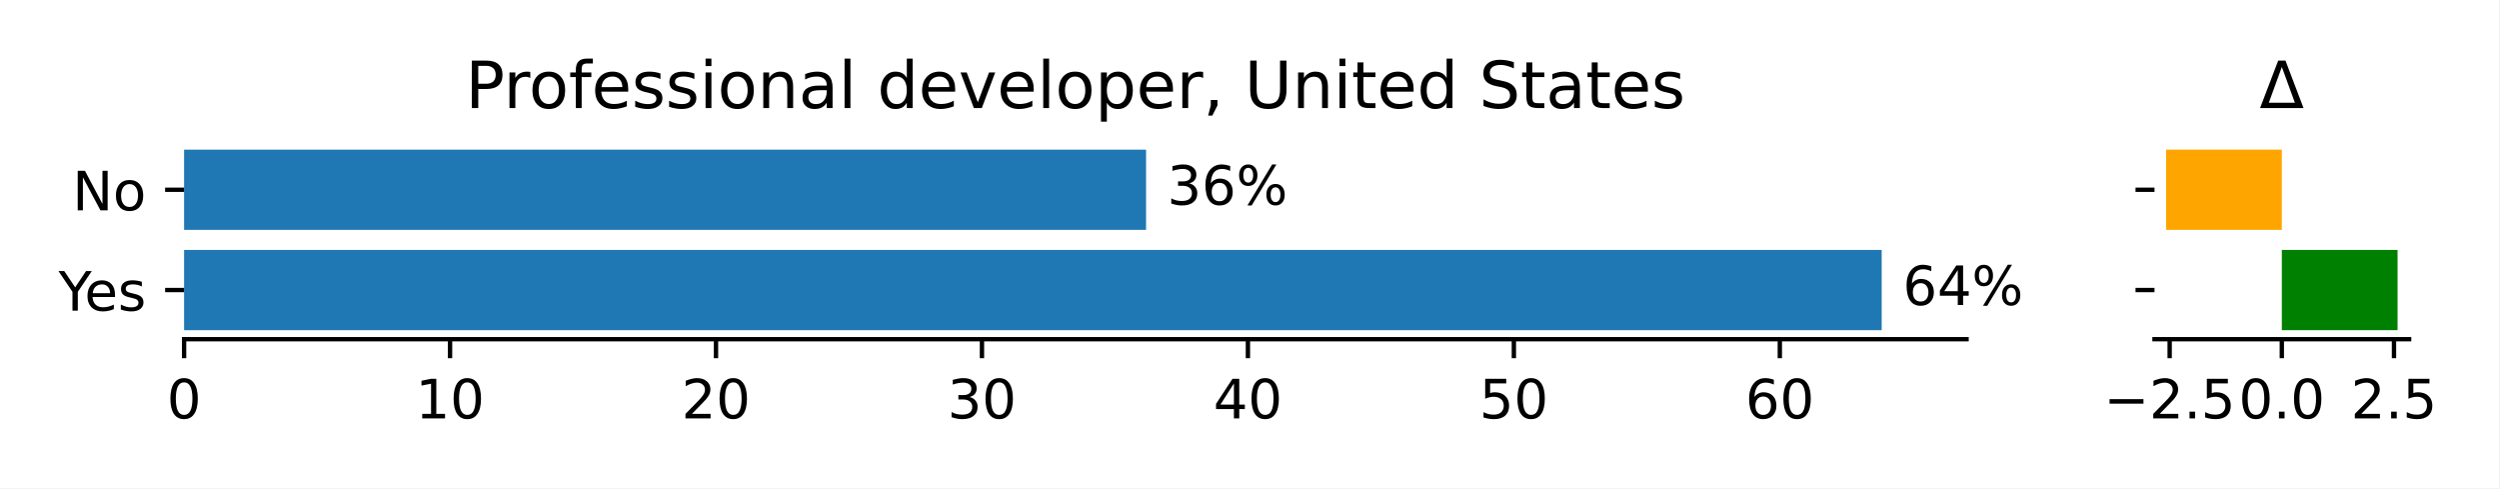
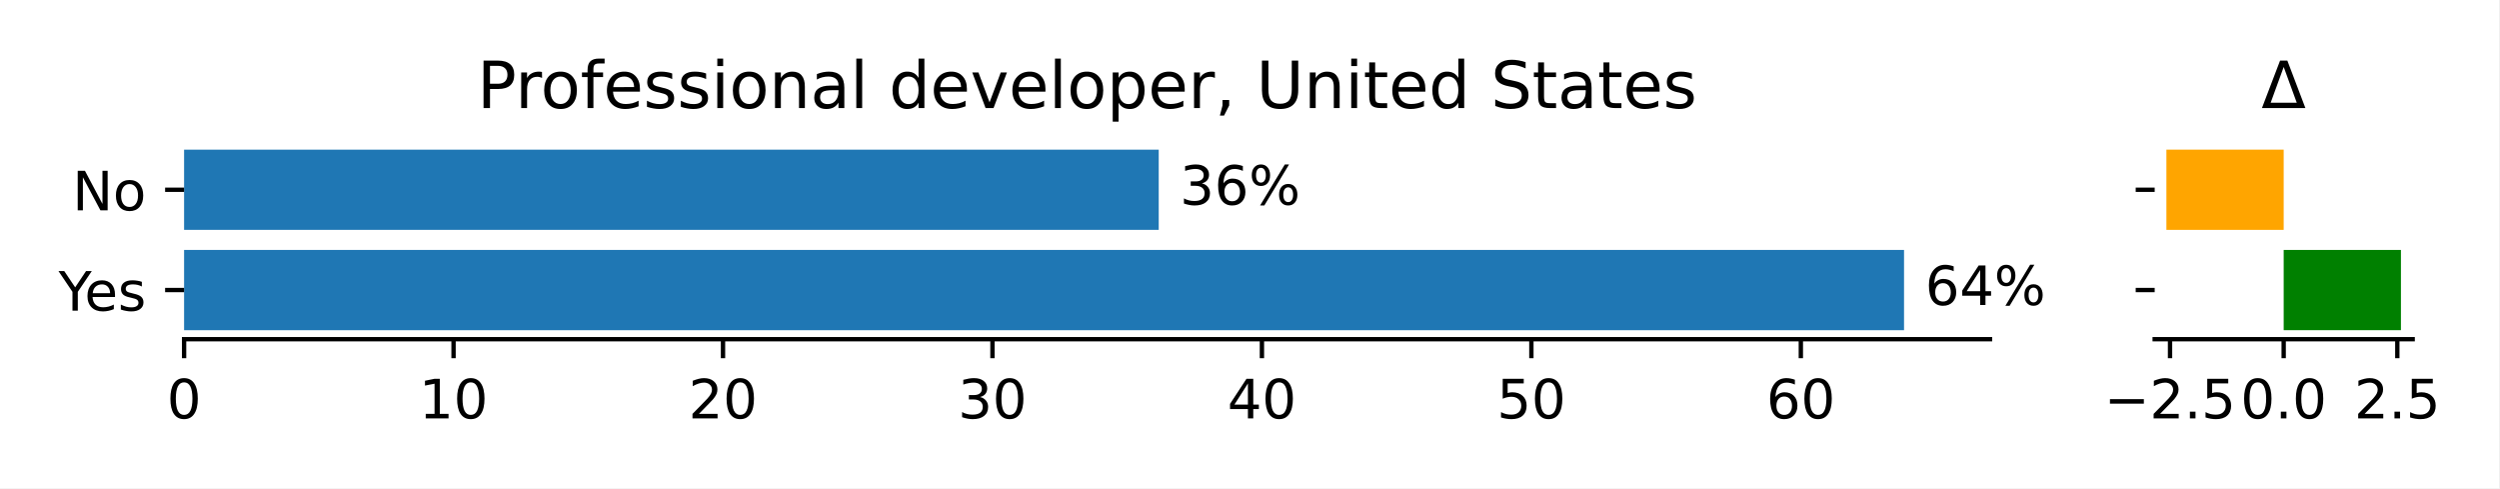
<svg xmlns="http://www.w3.org/2000/svg" xmlns:xlink="http://www.w3.org/1999/xlink" height="90pt" version="1.1" viewBox="0 0 460.8 90" width="460.8pt">
  <defs>
    <style type="text/css">*{stroke-linecap:butt;stroke-linejoin:round;}</style>
  </defs>
  <g id="figure_1">
    <g id="patch_1">
      <path d="M 0 90  L 460.8 90  L 460.8 0  L 0 0  z " style="fill:#ffffff;" />
    </g>
    <g id="axes_1">
      <g id="patch_2">
-         <path d="M 33.945 62.522  L 362.621 62.522  L 362.621 25.918  L 33.945 25.918  z " style="fill:#ffffff;" />
+         <path d="M 33.945 62.522  L 366.949 62.522  L 366.949 25.918  L 33.945 25.918  z " style="fill:#ffffff;" />
      </g>
      <g id="patch_3">
-         <path clip-path="url(#p185ebde256)" d="M 33.945 60.858  L 346.97 60.858  L 346.97 46.069  L 33.945 46.069  z " style="fill:#1f77b4;" />
+         <path clip-path="url(#p443e67b5d7)" d="M 33.945 60.858  L 351.092 60.858  L 351.092 46.069  L 33.945 46.069  z " style="fill:#1f77b4;" />
      </g>
      <g id="patch_4">
-         <path clip-path="url(#p185ebde256)" d="M 33.945 42.371  L 211.326 42.371  L 211.326 27.582  L 33.945 27.582  z " style="fill:#1f77b4;" />
+         <path clip-path="url(#p443e67b5d7)" d="M 33.945 42.371  L 213.662 42.371  L 213.662 27.582  L 33.945 27.582  z " style="fill:#1f77b4;" />
      </g>
      <g id="matplotlib.axis_1">
        <g id="xtick_1">
          <g id="line2d_1">
            <defs>
              <path d="M 0 0  L 0 3.5  " id="mc3a356a46d" style="stroke:#000000;stroke-width:0.8;" />
            </defs>
            <g>
              <use style="stroke:#000000;stroke-width:0.8;" x="33.945" xlink:href="#mc3a356a46d" y="62.522" />
            </g>
          </g>
          <g id="text_1">
            <text style="font-family:DejaVu Sans;font-size:10px;font-stretch:normal;font-style:normal;font-weight:normal;text-anchor:middle;" transform="rotate(-0, 33.94531, 77.12031)" x="33.945" y="77.12">0</text>
          </g>
        </g>
        <g id="xtick_2">
          <g id="line2d_2">
            <g>
-               <use style="stroke:#000000;stroke-width:0.8;" x="82.986" xlink:href="#mc3a356a46d" y="62.522" />
+               <use style="stroke:#000000;stroke-width:0.8;" x="83.632" xlink:href="#mc3a356a46d" y="62.522" />
            </g>
          </g>
          <g id="text_2">
-             <text style="font-family:DejaVu Sans;font-size:10px;font-stretch:normal;font-style:normal;font-weight:normal;text-anchor:middle;" transform="rotate(-0, 82.98582, 77.12031)" x="82.986" y="77.12">10</text>
+             <text style="font-family:DejaVu Sans;font-size:10px;font-stretch:normal;font-style:normal;font-weight:normal;text-anchor:middle;" transform="rotate(-0, 83.63156, 77.12031)" x="83.632" y="77.12">10</text>
          </g>
        </g>
        <g id="xtick_3">
          <g id="line2d_3">
            <g>
-               <use style="stroke:#000000;stroke-width:0.8;" x="132.026" xlink:href="#mc3a356a46d" y="62.522" />
+               <use style="stroke:#000000;stroke-width:0.8;" x="133.318" xlink:href="#mc3a356a46d" y="62.522" />
            </g>
          </g>
          <g id="text_3">
-             <text style="font-family:DejaVu Sans;font-size:10px;font-stretch:normal;font-style:normal;font-weight:normal;text-anchor:middle;" transform="rotate(-0, 132.0263, 77.12031)" x="132.026" y="77.12">20</text>
+             <text style="font-family:DejaVu Sans;font-size:10px;font-stretch:normal;font-style:normal;font-weight:normal;text-anchor:middle;" transform="rotate(-0, 133.3178, 77.12031)" x="133.318" y="77.12">20</text>
          </g>
        </g>
        <g id="xtick_4">
          <g id="line2d_4">
            <g>
-               <use style="stroke:#000000;stroke-width:0.8;" x="181.067" xlink:href="#mc3a356a46d" y="62.522" />
+               <use style="stroke:#000000;stroke-width:0.8;" x="183.004" xlink:href="#mc3a356a46d" y="62.522" />
            </g>
          </g>
          <g id="text_4">
-             <text style="font-family:DejaVu Sans;font-size:10px;font-stretch:normal;font-style:normal;font-weight:normal;text-anchor:middle;" transform="rotate(-0, 181.0668, 77.12031)" x="181.067" y="77.12">30</text>
+             <text style="font-family:DejaVu Sans;font-size:10px;font-stretch:normal;font-style:normal;font-weight:normal;text-anchor:middle;" transform="rotate(-0, 183.0041, 77.12031)" x="183.004" y="77.12">30</text>
          </g>
        </g>
        <g id="xtick_5">
          <g id="line2d_5">
            <g>
-               <use style="stroke:#000000;stroke-width:0.8;" x="230.107" xlink:href="#mc3a356a46d" y="62.522" />
+               <use style="stroke:#000000;stroke-width:0.8;" x="232.69" xlink:href="#mc3a356a46d" y="62.522" />
            </g>
          </g>
          <g id="text_5">
-             <text style="font-family:DejaVu Sans;font-size:10px;font-stretch:normal;font-style:normal;font-weight:normal;text-anchor:middle;" transform="rotate(-0, 230.1074, 77.12031)" x="230.107" y="77.12">40</text>
+             <text style="font-family:DejaVu Sans;font-size:10px;font-stretch:normal;font-style:normal;font-weight:normal;text-anchor:middle;" transform="rotate(-0, 232.6903, 77.12031)" x="232.69" y="77.12">40</text>
          </g>
        </g>
        <g id="xtick_6">
          <g id="line2d_6">
            <g>
-               <use style="stroke:#000000;stroke-width:0.8;" x="279.148" xlink:href="#mc3a356a46d" y="62.522" />
+               <use style="stroke:#000000;stroke-width:0.8;" x="282.377" xlink:href="#mc3a356a46d" y="62.522" />
            </g>
          </g>
          <g id="text_6">
-             <text style="font-family:DejaVu Sans;font-size:10px;font-stretch:normal;font-style:normal;font-weight:normal;text-anchor:middle;" transform="rotate(-0, 279.1479, 77.12031)" x="279.148" y="77.12">50</text>
+             <text style="font-family:DejaVu Sans;font-size:10px;font-stretch:normal;font-style:normal;font-weight:normal;text-anchor:middle;" transform="rotate(-0, 282.3766, 77.12031)" x="282.377" y="77.12">50</text>
          </g>
        </g>
        <g id="xtick_7">
          <g id="line2d_7">
            <g>
-               <use style="stroke:#000000;stroke-width:0.8;" x="328.188" xlink:href="#mc3a356a46d" y="62.522" />
+               <use style="stroke:#000000;stroke-width:0.8;" x="332.063" xlink:href="#mc3a356a46d" y="62.522" />
            </g>
          </g>
          <g id="text_7">
-             <text style="font-family:DejaVu Sans;font-size:10px;font-stretch:normal;font-style:normal;font-weight:normal;text-anchor:middle;" transform="rotate(-0, 328.1884, 77.12031)" x="328.188" y="77.12">60</text>
+             <text style="font-family:DejaVu Sans;font-size:10px;font-stretch:normal;font-style:normal;font-weight:normal;text-anchor:middle;" transform="rotate(-0, 332.0628, 77.12031)" x="332.063" y="77.12">60</text>
          </g>
        </g>
      </g>
      <g id="matplotlib.axis_2">
        <g id="ytick_1">
          <g id="line2d_8">
            <defs>
              <path d="M 0 0  L -3.5 0  " id="m82278324de" style="stroke:#000000;stroke-width:0.8;" />
            </defs>
            <g>
              <use style="stroke:#000000;stroke-width:0.8;" x="33.945" xlink:href="#m82278324de" y="53.463" />
            </g>
          </g>
          <g id="text_8">
            <text style="font-family:DejaVu Sans;font-size:10px;font-stretch:normal;font-style:normal;font-weight:normal;text-anchor:end;" transform="rotate(-0, 26.94531, 57.26259)" x="26.945" y="57.263">Yes</text>
          </g>
        </g>
        <g id="ytick_2">
          <g id="line2d_9">
            <g>
              <use style="stroke:#000000;stroke-width:0.8;" x="33.945" xlink:href="#m82278324de" y="34.977" />
            </g>
          </g>
          <g id="text_9">
            <text style="font-family:DejaVu Sans;font-size:10px;font-stretch:normal;font-style:normal;font-weight:normal;text-anchor:end;" transform="rotate(-0, 26.94531, 38.77585)" x="26.945" y="38.776">No</text>
          </g>
        </g>
      </g>
      <g id="patch_5">
-         <path d="M 33.945 62.522  L 362.621 62.522  " style="fill:none;stroke:#000000;stroke-linecap:square;stroke-linejoin:miter;stroke-width:0.8;" />
+         <path d="M 33.945 62.522  L 366.949 62.522  " style="fill:none;stroke:#000000;stroke-linecap:square;stroke-linejoin:miter;stroke-width:0.8;" />
      </g>
      <g id="text_10">
-         <text style="font-family:DejaVu Sans;font-size:10px;font-stretch:normal;font-style:normal;font-weight:normal;text-anchor:middle;" transform="rotate(-0, 361.9698, 56.22275)" x="361.97" y="56.223">64%</text>
+         <text style="font-family:DejaVu Sans;font-size:10px;font-stretch:normal;font-style:normal;font-weight:normal;text-anchor:middle;" transform="rotate(-0, 366.0916, 56.22275)" x="366.092" y="56.223">64%</text>
      </g>
      <g id="text_11">
-         <text style="font-family:DejaVu Sans;font-size:10px;font-stretch:normal;font-style:normal;font-weight:normal;text-anchor:middle;" transform="rotate(-0, 226.3259, 37.736)" x="226.326" y="37.736">36%</text>
+         <text style="font-family:DejaVu Sans;font-size:10px;font-stretch:normal;font-style:normal;font-weight:normal;text-anchor:middle;" transform="rotate(-0, 228.6615, 37.736)" x="228.662" y="37.736">36%</text>
      </g>
      <g id="text_12">
-         <text style="font-family:DejaVu Sans;font-size:12px;font-stretch:normal;font-style:normal;font-weight:normal;text-anchor:middle;" transform="rotate(-0, 198.2832, 19.91812)" x="198.283" y="19.918">Professional developer, United States</text>
+         <text style="font-family:DejaVu Sans;font-size:12px;font-stretch:normal;font-style:normal;font-weight:normal;text-anchor:middle;" transform="rotate(-0, 200.4471, 19.91812)" x="200.447" y="19.918">Professional developer, United States</text>
      </g>
    </g>
    <g id="axes_2">
      <g id="patch_6">
-         <path d="M 397.276 62.522  L 444.23 62.522  L 444.23 25.918  L 397.276 25.918  z " style="fill:#ffffff;" />
+         <path d="M 397.309 62.522  L 444.881 62.522  L 444.881 25.918  L 397.309 25.918  z " style="fill:#ffffff;" />
      </g>
      <g id="patch_7">
-         <path clip-path="url(#p29e42ef47b)" d="M 420.753 60.858  L 442.096 60.858  L 442.096 46.069  L 420.753 46.069  z " style="fill:#008000;" />
+         <path clip-path="url(#pe80a2387e8)" d="M 421.095 60.858  L 442.718 60.858  L 442.718 46.069  L 421.095 46.069  z " style="fill:#008000;" />
      </g>
      <g id="patch_8">
-         <path clip-path="url(#p29e42ef47b)" d="M 420.753 42.371  L 399.41 42.371  L 399.41 27.582  L 420.753 27.582  z " style="fill:#ffa500;" />
+         <path clip-path="url(#pe80a2387e8)" d="M 421.095 42.371  L 399.471 42.371  L 399.471 27.582  L 421.095 27.582  z " style="fill:#ffa500;" />
      </g>
      <g id="matplotlib.axis_3">
        <g id="xtick_8">
          <g id="line2d_10">
            <g>
-               <use style="stroke:#000000;stroke-width:0.8;" x="400.071" xlink:href="#mc3a356a46d" y="62.522" />
+               <use style="stroke:#000000;stroke-width:0.8;" x="400.14" xlink:href="#mc3a356a46d" y="62.522" />
            </g>
          </g>
          <g id="text_13">
-             <text style="font-family:DejaVu Sans;font-size:10px;font-stretch:normal;font-style:normal;font-weight:normal;text-anchor:middle;" transform="rotate(-0, 400.0705, 77.12031)" x="400.071" y="77.12">−2.5</text>
+             <text style="font-family:DejaVu Sans;font-size:10px;font-stretch:normal;font-style:normal;font-weight:normal;text-anchor:middle;" transform="rotate(-0, 400.1397, 77.12031)" x="400.14" y="77.12">−2.5</text>
          </g>
        </g>
        <g id="xtick_9">
          <g id="line2d_11">
            <g>
-               <use style="stroke:#000000;stroke-width:0.8;" x="420.753" xlink:href="#mc3a356a46d" y="62.522" />
+               <use style="stroke:#000000;stroke-width:0.8;" x="421.095" xlink:href="#mc3a356a46d" y="62.522" />
            </g>
          </g>
          <g id="text_14">
-             <text style="font-family:DejaVu Sans;font-size:10px;font-stretch:normal;font-style:normal;font-weight:normal;text-anchor:middle;" transform="rotate(-0, 420.753, 77.12031)" x="420.753" y="77.12">0.0</text>
+             <text style="font-family:DejaVu Sans;font-size:10px;font-stretch:normal;font-style:normal;font-weight:normal;text-anchor:middle;" transform="rotate(-0, 421.0946, 77.12031)" x="421.095" y="77.12">0.0</text>
          </g>
        </g>
        <g id="xtick_10">
          <g id="line2d_12">
            <g>
-               <use style="stroke:#000000;stroke-width:0.8;" x="441.436" xlink:href="#mc3a356a46d" y="62.522" />
+               <use style="stroke:#000000;stroke-width:0.8;" x="442.049" xlink:href="#mc3a356a46d" y="62.522" />
            </g>
          </g>
          <g id="text_15">
-             <text style="font-family:DejaVu Sans;font-size:10px;font-stretch:normal;font-style:normal;font-weight:normal;text-anchor:middle;" transform="rotate(-0, 441.4355, 77.12031)" x="441.436" y="77.12">2.5</text>
+             <text style="font-family:DejaVu Sans;font-size:10px;font-stretch:normal;font-style:normal;font-weight:normal;text-anchor:middle;" transform="rotate(-0, 442.0494, 77.12031)" x="442.049" y="77.12">2.5</text>
          </g>
        </g>
      </g>
      <g id="matplotlib.axis_4">
        <g id="ytick_3">
          <g id="line2d_13">
            <g>
-               <use style="stroke:#000000;stroke-width:0.8;" x="397.276" xlink:href="#m82278324de" y="53.463" />
+               <use style="stroke:#000000;stroke-width:0.8;" x="397.309" xlink:href="#m82278324de" y="53.463" />
            </g>
          </g>
        </g>
        <g id="ytick_4">
          <g id="line2d_14">
            <g>
-               <use style="stroke:#000000;stroke-width:0.8;" x="397.276" xlink:href="#m82278324de" y="34.977" />
+               <use style="stroke:#000000;stroke-width:0.8;" x="397.309" xlink:href="#m82278324de" y="34.977" />
            </g>
          </g>
        </g>
      </g>
      <g id="patch_9">
-         <path d="M 397.276 62.522  L 444.23 62.522  " style="fill:none;stroke:#000000;stroke-linecap:square;stroke-linejoin:miter;stroke-width:0.8;" />
+         <path d="M 397.309 62.522  L 444.881 62.522  " style="fill:none;stroke:#000000;stroke-linecap:square;stroke-linejoin:miter;stroke-width:0.8;" />
      </g>
      <g id="text_16">
-         <text style="font-family:DejaVu Sans;font-size:12px;font-stretch:normal;font-style:normal;font-weight:normal;text-anchor:middle;" transform="rotate(-0, 420.753, 19.91812)" x="420.753" y="19.918">Δ</text>
+         <text style="font-family:DejaVu Sans;font-size:12px;font-stretch:normal;font-style:normal;font-weight:normal;text-anchor:middle;" transform="rotate(-0, 421.0946, 19.91812)" x="421.095" y="19.918">Δ</text>
      </g>
    </g>
  </g>
  <defs>
-     <clipPath id="p185ebde256">
-       <rect height="36.604" width="328.676" x="33.945" y="25.918" />
+     <clipPath id="p443e67b5d7">
+       <rect height="36.604" width="333.004" x="33.945" y="25.918" />
    </clipPath>
-     <clipPath id="p29e42ef47b">
-       <rect height="36.604" width="46.954" x="397.276" y="25.918" />
+     <clipPath id="pe80a2387e8">
+       <rect height="36.604" width="47.572" x="397.309" y="25.918" />
    </clipPath>
  </defs>
</svg>
